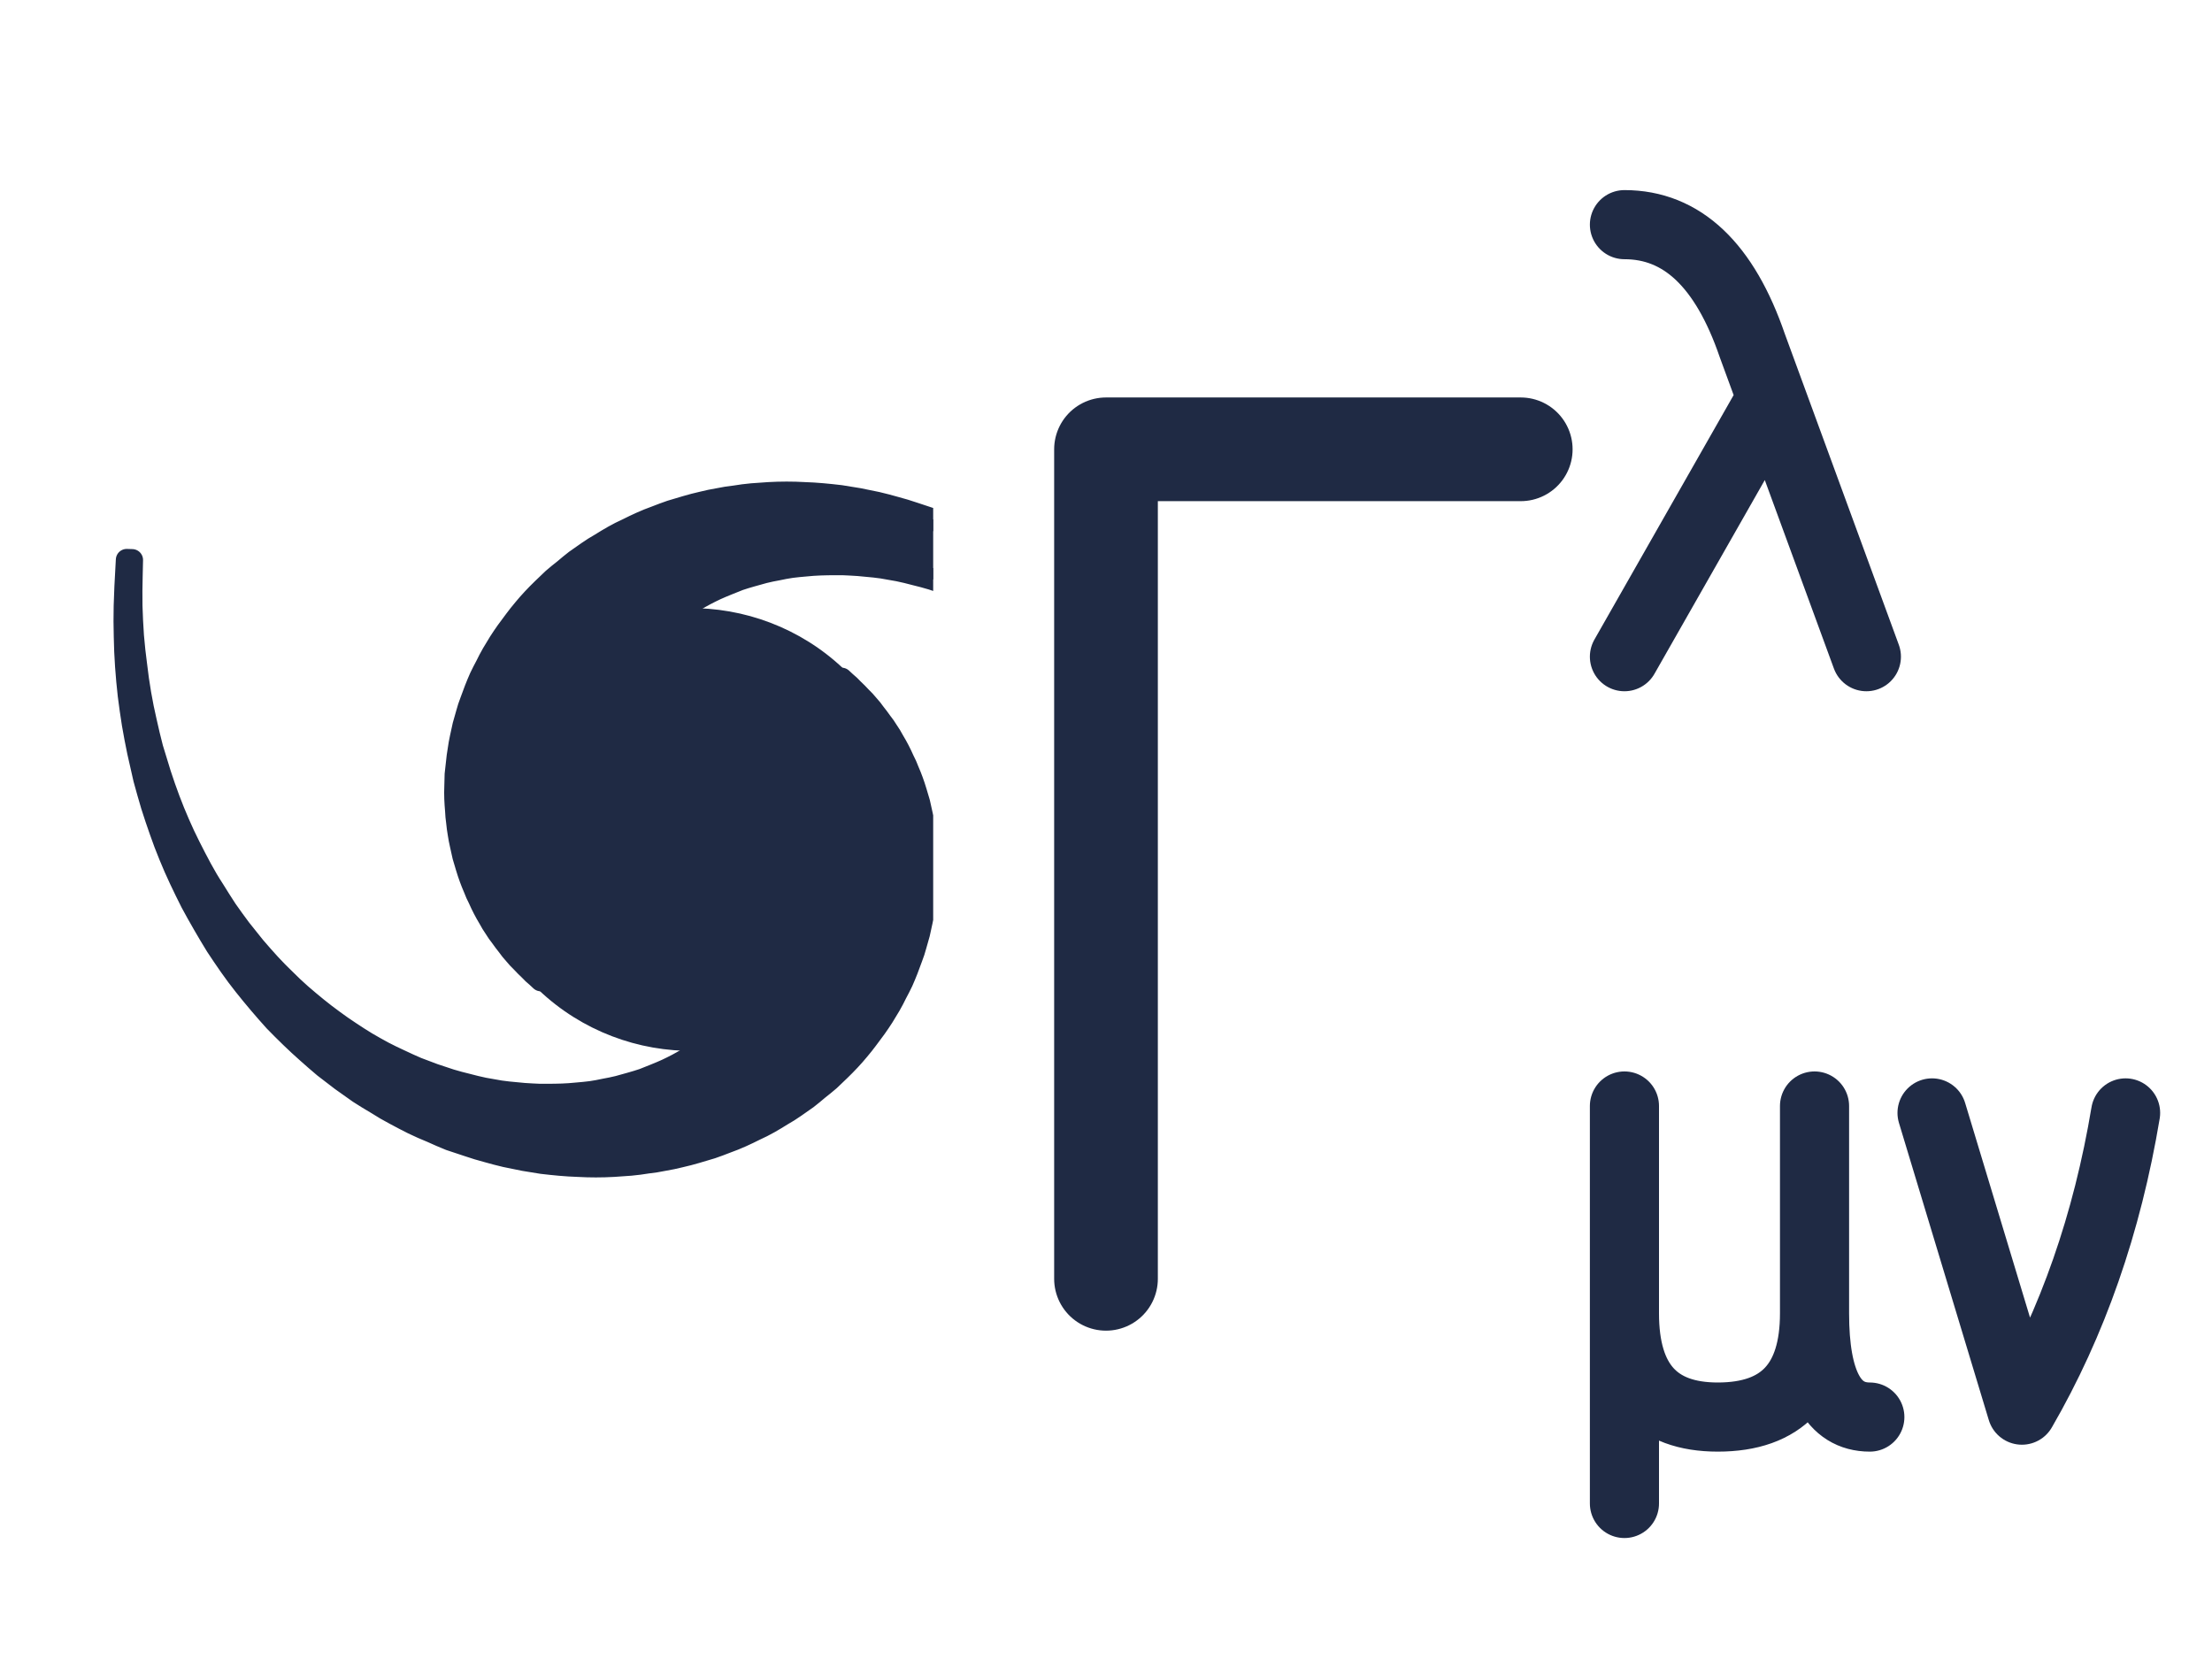
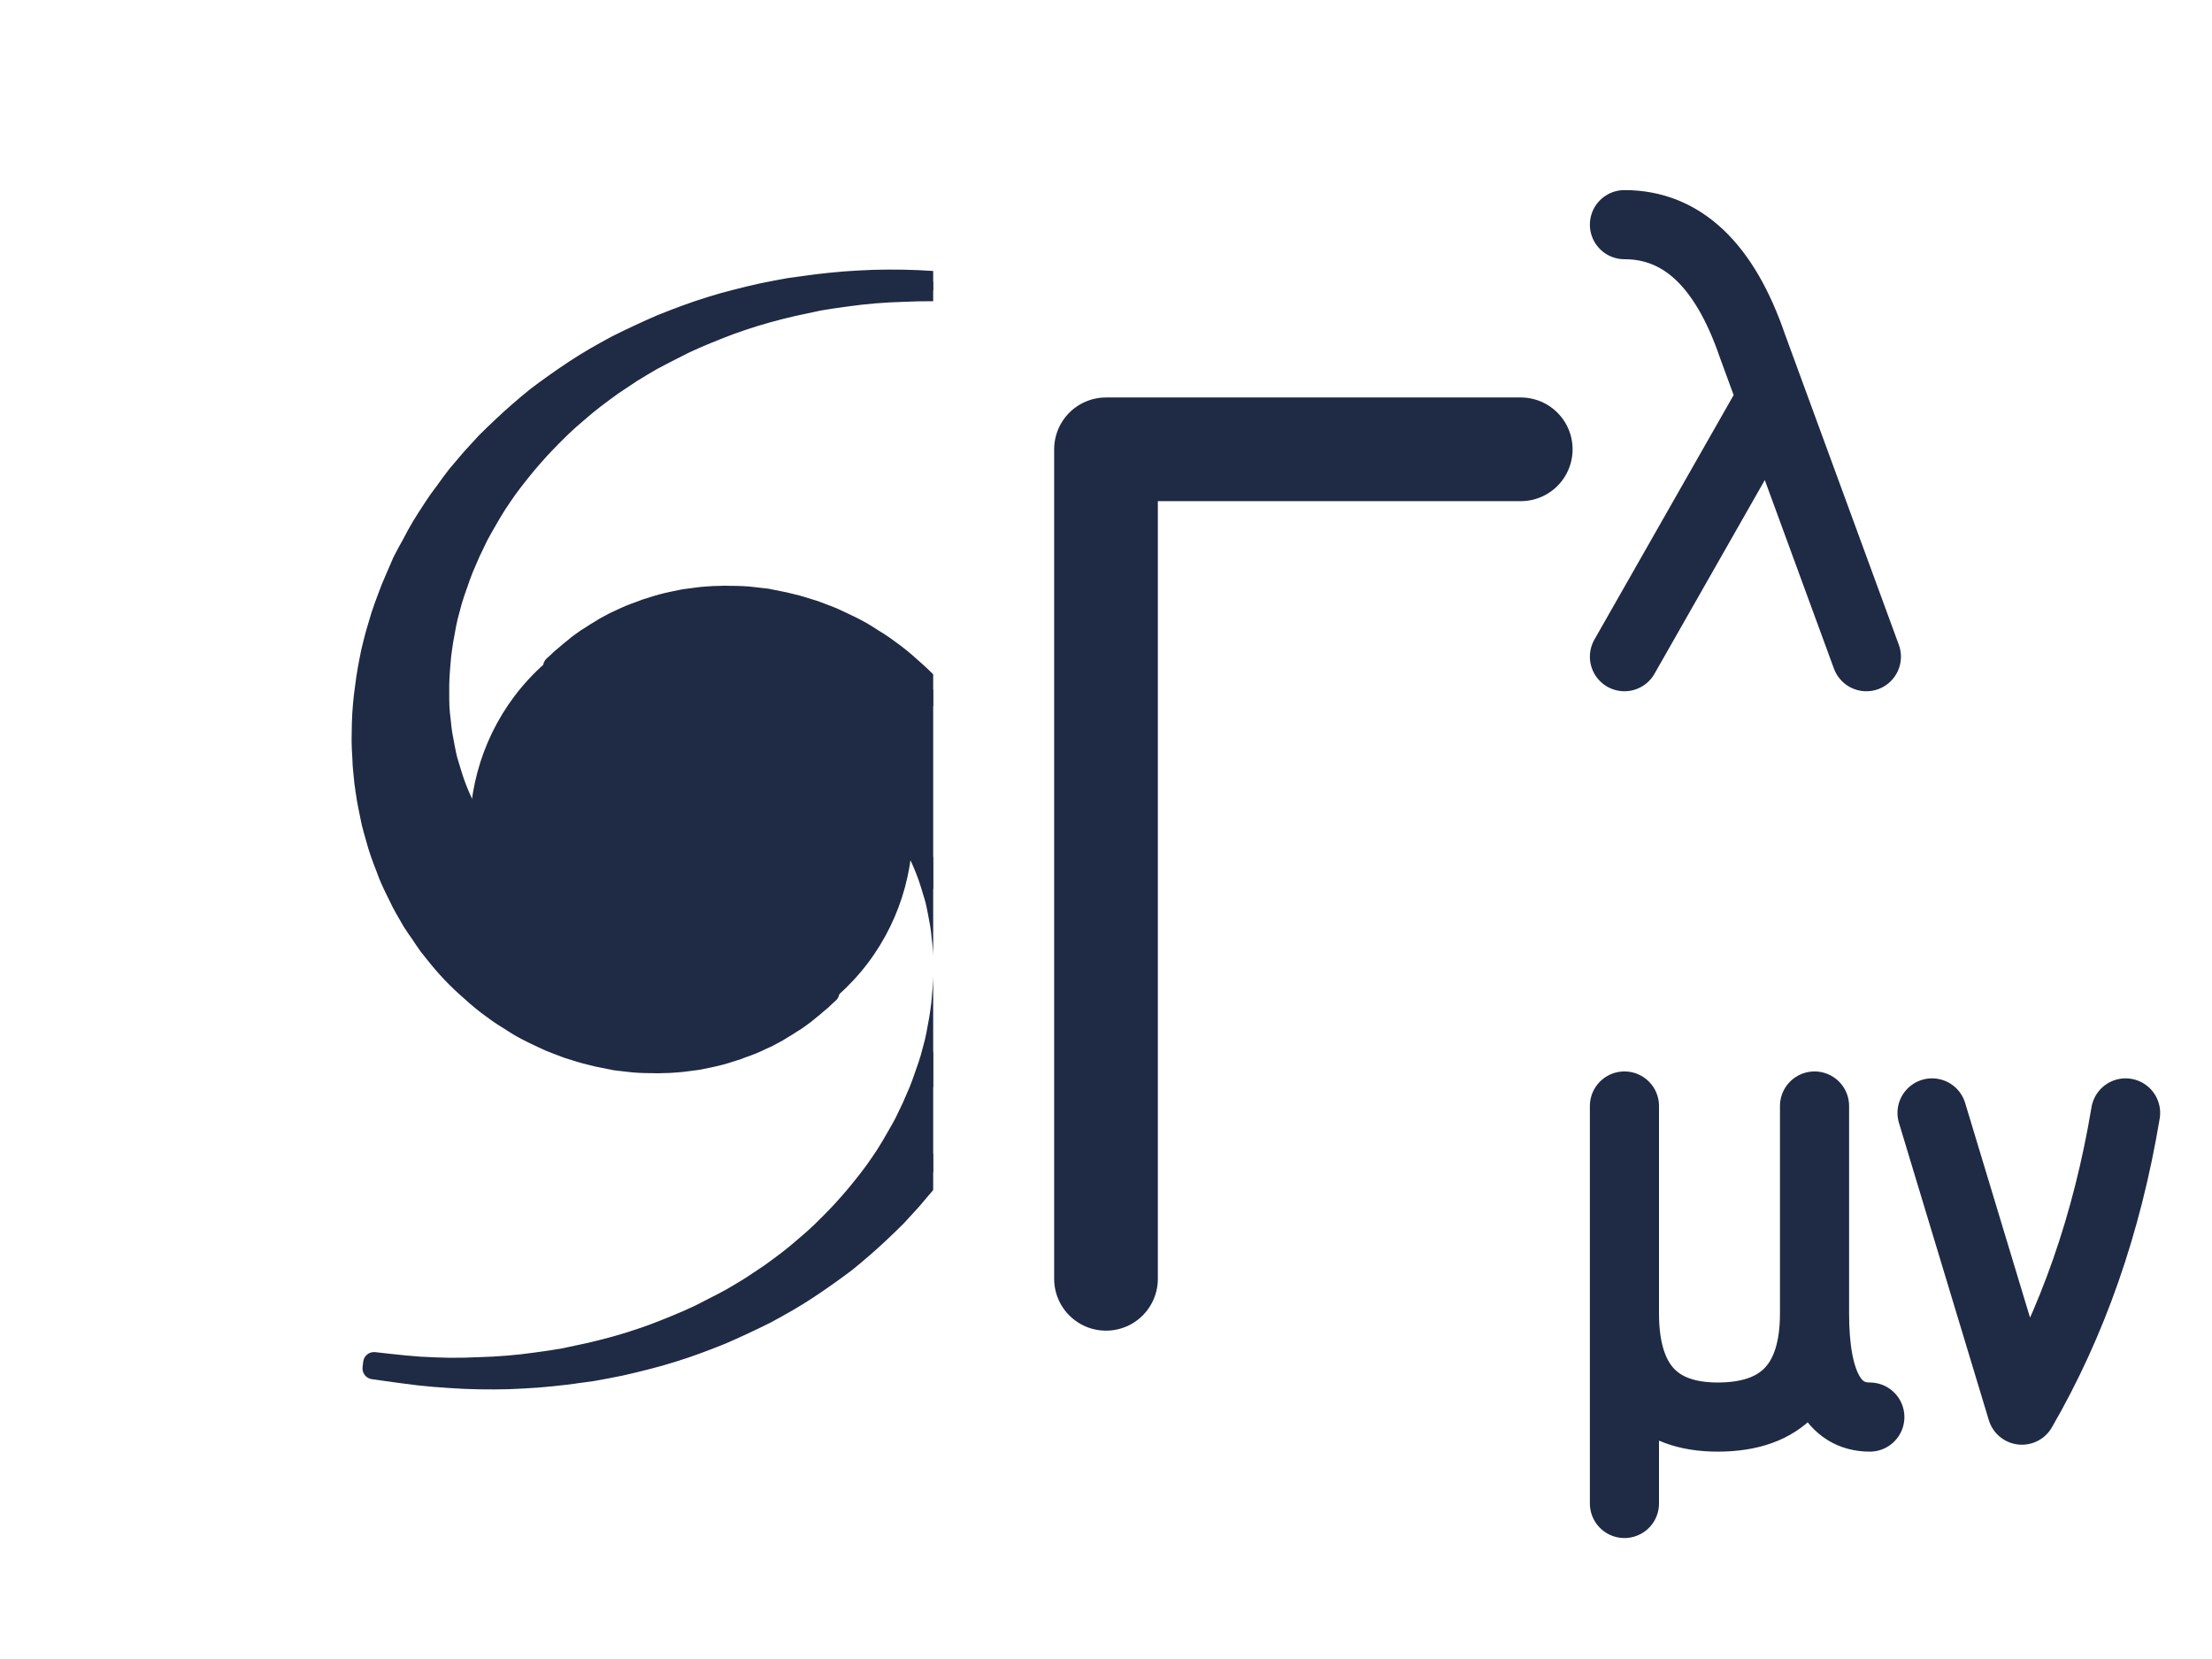
<svg xmlns="http://www.w3.org/2000/svg" viewBox="4 0 64 48">
  <defs>
    <clipPath id="half">
      <rect x="0" y="0" width="31" height="48" />
    </clipPath>
  </defs>
  <g clip-path="url(#half)">
-     <g transform="translate(24 24) rotate(-35) scale(1.05)" fill="#1f2a44" stroke="#1f2a44" stroke-width="0.6" stroke-linejoin="round">
+     <g transform="translate(24 24) rotate(60) scale(1.05)" fill="#1f2a44" stroke="#1f2a44" stroke-width="0.6" stroke-linejoin="round">
      <path d="M0.62,1.03 Q0.67,1.05 0.69,1.06 Q0.71,1.08 0.73,1.09 Q0.76,1.11 0.78,1.13 Q0.80,1.15 0.82,1.17 Q0.84,1.19 0.86,1.22 Q0.88,1.25 0.90,1.28 Q0.92,1.31 0.94,1.34 Q0.96,1.37 0.98,1.41 Q0.99,1.45 1.01,1.49 Q1.02,1.53 1.03,1.57 Q1.05,1.61 1.05,1.66 Q1.06,1.70 1.07,1.75 Q1.08,1.80 1.08,1.85 Q1.09,1.91 1.09,1.96 Q1.09,2.02 1.09,2.07 Q1.08,2.13 1.08,2.19 Q1.07,2.25 1.06,2.31 Q1.05,2.37 1.03,2.44 Q1.02,2.50 1.00,2.57 Q0.98,2.63 0.96,2.70 Q0.93,2.77 0.91,2.84 Q0.88,2.90 0.84,2.97 Q0.81,3.04 0.77,3.11 Q0.73,3.18 0.69,3.25 Q0.64,3.32 0.59,3.39 Q0.54,3.47 0.49,3.54 Q0.43,3.61 0.37,3.67 Q0.31,3.74 0.24,3.81 Q0.17,3.88 0.10,3.95 Q0.03,4.01 -0.05,4.08 Q-0.13,4.14 -0.22,4.21 Q-0.30,4.27 -0.39,4.33 Q-0.49,4.39 -0.58,4.45 Q-0.68,4.50 -0.78,4.56 Q-0.89,4.61 -1.00,4.66 Q-1.10,4.71 -1.22,4.76 Q-1.33,4.80 -1.46,4.84 Q-1.58,4.88 -1.70,4.92 Q-1.83,4.95 -1.96,4.99 Q-2.09,5.02 -2.23,5.04 Q-2.36,5.06 -2.51,5.08 Q-2.65,5.10 -2.79,5.11 Q-2.94,5.12 -3.09,5.12 Q-3.24,5.13 -3.40,5.12 Q-3.55,5.12 -3.71,5.11 Q-3.87,5.10 -4.03,5.08 Q-4.19,5.06 -4.36,5.03 Q-4.52,5.00 -4.69,4.96 Q-4.86,4.92 -5.03,4.88 Q-5.20,4.83 -5.37,4.77 Q-5.54,4.71 -5.71,4.65 Q-5.89,4.58 -6.06,4.50 Q-6.23,4.43 -6.41,4.34 Q-6.58,4.25 -6.75,4.15 Q-6.93,4.05 -7.10,3.94 Q-7.27,3.83 -7.44,3.71 Q-7.62,3.59 -7.78,3.46 Q-7.95,3.33 -8.12,3.18 Q-8.29,3.04 -8.45,2.89 Q-8.61,2.73 -8.77,2.57 Q-8.93,2.40 -9.08,2.22 Q-9.24,2.04 -9.39,1.85 Q-9.53,1.66 -9.68,1.46 Q-9.82,1.26 -9.96,1.05 Q-10.09,0.84 -10.22,0.61 Q-10.35,0.39 -10.47,0.16 Q-10.59,-0.08 -10.70,-0.32 Q-10.81,-0.57 -10.91,-0.83 Q-11.01,-1.08 -11.10,-1.35 Q-11.19,-1.61 -11.27,-1.89 Q-11.35,-2.17 -11.42,-2.45 Q-11.49,-2.74 -11.54,-3.03 Q-11.60,-3.33 -11.64,-3.63 Q-11.68,-3.94 -11.71,-4.25 Q-11.73,-4.56 -11.75,-4.88 Q-11.76,-5.20 -11.76,-5.53 Q-11.75,-5.85 -11.73,-6.19 Q-11.72,-6.52 -11.68,-6.86 Q-11.64,-7.20 -11.59,-7.54 Q-11.54,-7.89 -11.47,-8.23 Q-11.40,-8.58 -11.31,-8.93 Q-11.22,-9.28 -11.11,-9.64 Q-11.00,-9.99 -10.88,-10.35 Q-10.75,-10.70 -10.60,-11.06 Q-10.46,-11.41 -10.29,-11.77 Q-10.12,-12.13 -9.93,-12.48 Q-9.75,-12.83 -9.54,-13.19 Q-9.33,-13.54 -9.10,-13.89 Q-8.87,-14.23 -8.61,-14.58 L-8.36,-14.92 L-8.48,-15.01 Q-9.01,-14.34 -9.26,-14.00 Q-9.51,-13.66 -9.74,-13.31 Q-9.97,-12.97 -10.18,-12.62 Q-10.39,-12.27 -10.58,-11.92 Q-10.77,-11.56 -10.94,-11.21 Q-11.11,-10.85 -11.26,-10.50 Q-11.41,-10.14 -11.55,-9.79 Q-11.68,-9.43 -11.80,-9.07 Q-11.91,-8.72 -12.01,-8.36 Q-12.11,-8.01 -12.19,-7.65 Q-12.27,-7.30 -12.33,-6.95 Q-12.39,-6.60 -12.44,-6.25 Q-12.48,-5.91 -12.51,-5.56 Q-12.54,-5.22 -12.56,-4.88 Q-12.57,-4.54 -12.57,-4.21 Q-12.57,-3.88 -12.55,-3.55 Q-12.53,-3.22 -12.50,-2.90 Q-12.47,-2.58 -12.43,-2.26 Q-12.38,-1.95 -12.32,-1.64 Q-12.26,-1.33 -12.19,-1.04 Q-12.12,-0.74 -12.04,-0.44 Q-11.95,-0.15 -11.86,0.13 Q-11.76,0.41 -11.66,0.69 Q-11.55,0.96 -11.43,1.22 Q-11.32,1.49 -11.19,1.74 Q-11.06,2.00 -10.93,2.24 Q-10.79,2.49 -10.64,2.72 Q-10.50,2.96 -10.35,3.19 Q-10.19,3.41 -10.03,3.62 Q-9.87,3.84 -9.70,4.04 Q-9.53,4.25 -9.36,4.44 Q-9.18,4.63 -9.00,4.82 Q-8.82,5.00 -8.64,5.17 Q-8.45,5.34 -8.26,5.50 Q-8.07,5.66 -7.87,5.81 Q-7.68,5.96 -7.48,6.10 Q-7.28,6.24 -7.07,6.37 Q-6.87,6.49 -6.67,6.61 Q-6.46,6.73 -6.25,6.83 Q-6.05,6.94 -5.84,7.03 Q-5.63,7.13 -5.42,7.21 Q-5.20,7.30 -4.99,7.37 Q-4.78,7.44 -4.57,7.51 Q-4.36,7.57 -4.15,7.62 Q-3.93,7.68 -3.72,7.72 Q-3.51,7.76 -3.30,7.79 Q-3.09,7.83 -2.88,7.85 Q-2.67,7.87 -2.46,7.88 Q-2.26,7.90 -2.05,7.90 Q-1.85,7.90 -1.64,7.90 Q-1.44,7.89 -1.24,7.87 Q-1.04,7.86 -0.84,7.84 Q-0.65,7.81 -0.45,7.78 Q-0.26,7.75 -0.07,7.71 Q0.12,7.67 0.30,7.62 Q0.49,7.57 0.67,7.51 Q0.85,7.45 1.03,7.39 Q1.20,7.33 1.37,7.26 Q1.55,7.18 1.71,7.11 Q1.88,7.03 2.04,6.94 Q2.20,6.86 2.36,6.77 Q2.51,6.68 2.66,6.58 Q2.81,6.48 2.95,6.38 Q3.10,6.28 3.23,6.17 Q3.37,6.06 3.50,5.95 Q3.63,5.83 3.76,5.71 Q3.88,5.60 4.00,5.47 Q4.12,5.35 4.23,5.22 Q4.34,5.10 4.45,4.97 Q4.55,4.84 4.65,4.70 Q4.75,4.57 4.84,4.43 Q4.93,4.29 5.01,4.15 Q5.10,4.01 5.17,3.87 Q5.25,3.73 5.32,3.58 Q5.39,3.44 5.45,3.29 Q5.51,3.15 5.57,3.00 Q5.62,2.85 5.67,2.70 Q5.72,2.55 5.76,2.40 Q5.80,2.25 5.83,2.10 Q5.87,1.95 5.89,1.79 Q5.92,1.64 5.94,1.49 Q5.96,1.34 5.97,1.19 Q5.99,1.03 5.99,0.88 Q6.00,0.73 5.99,0.58 Q5.99,0.43 5.98,0.28 Q5.98,0.13 5.96,-0.02 Q5.95,-0.16 5.92,-0.31 Q5.90,-0.46 5.87,-0.60 Q5.85,-0.75 5.81,-0.89 L5.78,-1.03 Z" />
      <path d="M-0.62,-1.03 Q-0.67,-1.05 -0.69,-1.06 Q-0.71,-1.08 -0.73,-1.09 Q-0.76,-1.11 -0.78,-1.13 Q-0.80,-1.15 -0.82,-1.17 Q-0.84,-1.19 -0.86,-1.22 Q-0.88,-1.25 -0.90,-1.28 Q-0.92,-1.31 -0.94,-1.34 Q-0.96,-1.37 -0.98,-1.41 Q-0.99,-1.45 -1.01,-1.49 Q-1.02,-1.53 -1.03,-1.57 Q-1.05,-1.61 -1.05,-1.66 Q-1.06,-1.70 -1.07,-1.75 Q-1.08,-1.80 -1.08,-1.85 Q-1.09,-1.91 -1.09,-1.96 Q-1.09,-2.02 -1.09,-2.07 Q-1.08,-2.13 -1.08,-2.19 Q-1.07,-2.25 -1.06,-2.31 Q-1.05,-2.37 -1.03,-2.44 Q-1.02,-2.50 -1.00,-2.57 Q-0.98,-2.63 -0.96,-2.70 Q-0.93,-2.77 -0.91,-2.84 Q-0.88,-2.90 -0.84,-2.97 Q-0.81,-3.04 -0.77,-3.11 Q-0.73,-3.18 -0.69,-3.25 Q-0.64,-3.32 -0.59,-3.39 Q-0.54,-3.47 -0.49,-3.54 Q-0.43,-3.61 -0.37,-3.67 Q-0.31,-3.74 -0.24,-3.81 Q-0.17,-3.88 -0.10,-3.95 Q-0.03,-4.01 0.05,-4.08 Q0.13,-4.14 0.22,-4.21 Q0.30,-4.27 0.39,-4.33 Q0.49,-4.39 0.58,-4.45 Q0.68,-4.50 0.78,-4.56 Q0.89,-4.61 1.00,-4.66 Q1.10,-4.71 1.22,-4.76 Q1.33,-4.80 1.46,-4.84 Q1.58,-4.88 1.70,-4.92 Q1.83,-4.95 1.96,-4.99 Q2.09,-5.02 2.23,-5.04 Q2.36,-5.06 2.51,-5.08 Q2.65,-5.10 2.79,-5.11 Q2.94,-5.12 3.09,-5.12 Q3.24,-5.13 3.40,-5.12 Q3.55,-5.12 3.71,-5.11 Q3.87,-5.10 4.03,-5.08 Q4.19,-5.06 4.36,-5.03 Q4.52,-5.00 4.69,-4.96 Q4.86,-4.92 5.03,-4.88 Q5.20,-4.83 5.37,-4.77 Q5.54,-4.71 5.71,-4.65 Q5.89,-4.58 6.06,-4.50 Q6.23,-4.43 6.41,-4.34 Q6.58,-4.25 6.75,-4.15 Q6.93,-4.05 7.10,-3.94 Q7.27,-3.83 7.44,-3.71 Q7.62,-3.59 7.78,-3.46 Q7.95,-3.33 8.12,-3.18 Q8.29,-3.04 8.45,-2.89 Q8.61,-2.73 8.77,-2.57 Q8.93,-2.40 9.08,-2.22 Q9.24,-2.04 9.39,-1.85 Q9.53,-1.66 9.68,-1.46 Q9.82,-1.26 9.96,-1.05 Q10.09,-0.84 10.22,-0.61 Q10.35,-0.39 10.47,-0.16 Q10.59,0.08 10.70,0.32 Q10.81,0.57 10.91,0.83 Q11.01,1.08 11.10,1.35 Q11.19,1.61 11.27,1.89 Q11.35,2.17 11.42,2.45 Q11.49,2.74 11.54,3.03 Q11.60,3.33 11.64,3.63 Q11.68,3.94 11.71,4.25 Q11.73,4.56 11.75,4.88 Q11.76,5.20 11.76,5.53 Q11.75,5.85 11.73,6.19 Q11.72,6.52 11.68,6.86 Q11.64,7.20 11.59,7.54 Q11.54,7.89 11.47,8.23 Q11.40,8.58 11.31,8.93 Q11.22,9.28 11.11,9.64 Q11.00,9.99 10.88,10.35 Q10.75,10.70 10.60,11.06 Q10.46,11.41 10.29,11.77 Q10.12,12.13 9.93,12.48 Q9.75,12.83 9.54,13.19 Q9.33,13.54 9.10,13.89 Q8.87,14.23 8.61,14.58 L8.36,14.92 L8.48,15.01 Q9.01,14.34 9.26,14.00 Q9.51,13.66 9.74,13.31 Q9.97,12.97 10.18,12.62 Q10.39,12.27 10.58,11.92 Q10.77,11.56 10.94,11.21 Q11.11,10.85 11.26,10.50 Q11.41,10.14 11.55,9.79 Q11.68,9.43 11.80,9.07 Q11.91,8.72 12.01,8.36 Q12.11,8.01 12.19,7.65 Q12.27,7.30 12.33,6.95 Q12.39,6.60 12.44,6.25 Q12.48,5.91 12.51,5.56 Q12.54,5.22 12.56,4.88 Q12.57,4.54 12.57,4.21 Q12.57,3.88 12.55,3.55 Q12.53,3.22 12.50,2.90 Q12.47,2.58 12.43,2.26 Q12.38,1.95 12.32,1.64 Q12.26,1.33 12.19,1.04 Q12.12,0.74 12.04,0.44 Q11.95,0.15 11.86,-0.13 Q11.76,-0.41 11.66,-0.69 Q11.55,-0.96 11.43,-1.22 Q11.32,-1.49 11.19,-1.74 Q11.06,-2.00 10.93,-2.24 Q10.79,-2.49 10.64,-2.72 Q10.50,-2.96 10.35,-3.19 Q10.19,-3.41 10.03,-3.62 Q9.87,-3.84 9.70,-4.04 Q9.53,-4.25 9.36,-4.44 Q9.18,-4.63 9.00,-4.82 Q8.82,-5.00 8.64,-5.17 Q8.45,-5.34 8.26,-5.50 Q8.07,-5.66 7.87,-5.81 Q7.68,-5.96 7.48,-6.10 Q7.28,-6.24 7.07,-6.37 Q6.87,-6.49 6.67,-6.61 Q6.46,-6.73 6.25,-6.83 Q6.05,-6.94 5.84,-7.03 Q5.63,-7.13 5.42,-7.21 Q5.20,-7.30 4.99,-7.37 Q4.78,-7.44 4.57,-7.51 Q4.36,-7.57 4.15,-7.62 Q3.93,-7.68 3.72,-7.72 Q3.51,-7.76 3.30,-7.79 Q3.09,-7.83 2.88,-7.85 Q2.67,-7.87 2.46,-7.88 Q2.26,-7.90 2.05,-7.90 Q1.85,-7.90 1.64,-7.90 Q1.44,-7.89 1.24,-7.87 Q1.04,-7.86 0.84,-7.84 Q0.65,-7.81 0.45,-7.78 Q0.26,-7.75 0.07,-7.71 Q-0.12,-7.67 -0.30,-7.62 Q-0.49,-7.57 -0.67,-7.51 Q-0.85,-7.45 -1.03,-7.39 Q-1.20,-7.33 -1.37,-7.26 Q-1.55,-7.18 -1.71,-7.11 Q-1.88,-7.03 -2.04,-6.94 Q-2.20,-6.86 -2.36,-6.77 Q-2.51,-6.68 -2.66,-6.58 Q-2.81,-6.48 -2.95,-6.38 Q-3.10,-6.28 -3.23,-6.17 Q-3.37,-6.06 -3.50,-5.95 Q-3.63,-5.83 -3.76,-5.71 Q-3.88,-5.60 -4.00,-5.47 Q-4.12,-5.35 -4.23,-5.22 Q-4.34,-5.10 -4.45,-4.97 Q-4.55,-4.84 -4.65,-4.70 Q-4.75,-4.57 -4.84,-4.43 Q-4.93,-4.29 -5.01,-4.15 Q-5.10,-4.01 -5.17,-3.87 Q-5.25,-3.73 -5.32,-3.58 Q-5.39,-3.44 -5.45,-3.29 Q-5.51,-3.15 -5.57,-3.00 Q-5.62,-2.85 -5.67,-2.70 Q-5.72,-2.55 -5.76,-2.40 Q-5.80,-2.25 -5.83,-2.10 Q-5.87,-1.95 -5.89,-1.79 Q-5.92,-1.64 -5.94,-1.49 Q-5.96,-1.34 -5.97,-1.19 Q-5.99,-1.03 -5.99,-0.88 Q-6.00,-0.73 -5.99,-0.58 Q-5.99,-0.43 -5.98,-0.28 Q-5.98,-0.13 -5.96,0.02 Q-5.95,0.16 -5.92,0.31 Q-5.90,0.46 -5.87,0.60 Q-5.85,0.75 -5.81,0.89 L-5.78,1.03 Z" />
      <circle r="6.1" stroke="none" />
    </g>
  </g>
  <g fill="none" stroke="#1f2a44" stroke-linecap="round" stroke-linejoin="round">
    <path d="M36 37 V13 H48" stroke-width="3" />
    <g stroke-width="2" transform="translate(5 0)">
      <path d="M46 6.5 Q48.5 6.5 49.7 10 L53 19 M50.1 11.8 L46 19" />
      <path d="M46 32 V43.5 M46 32 V38 Q46 41 48.7 41 Q51.5 41 51.5 38 V32 M51.5 38 Q51.5 41 53.1 41" />
      <path d="M54.9 32.2 L57.5 40.8 Q59.7 37 60.5 32.2" />
    </g>
  </g>
</svg>
